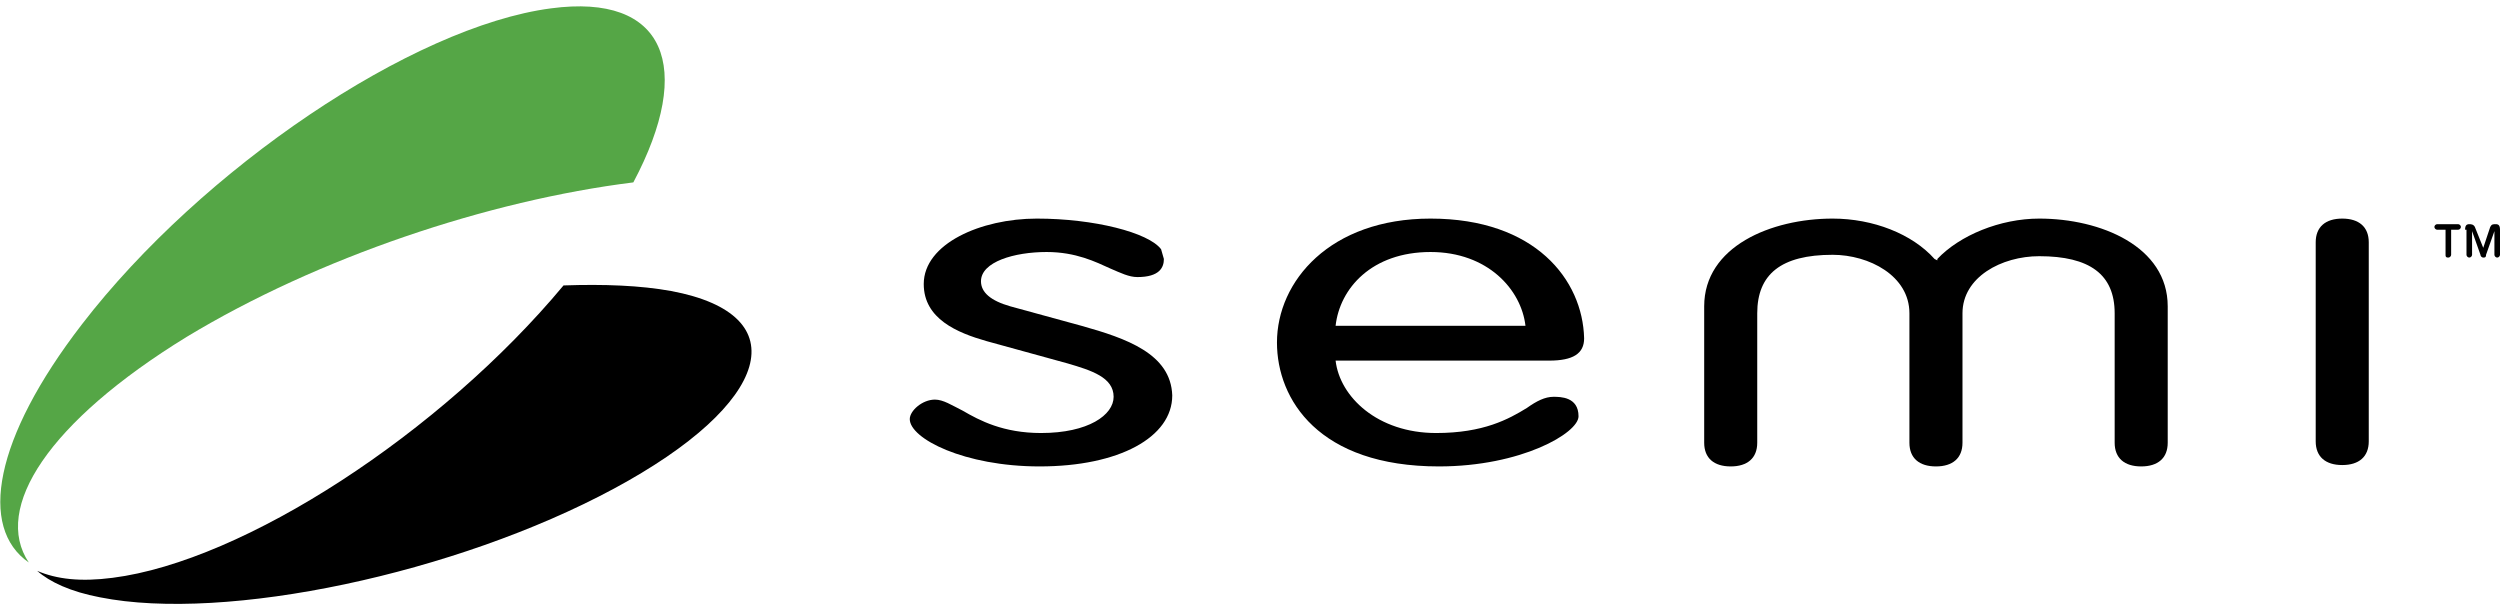
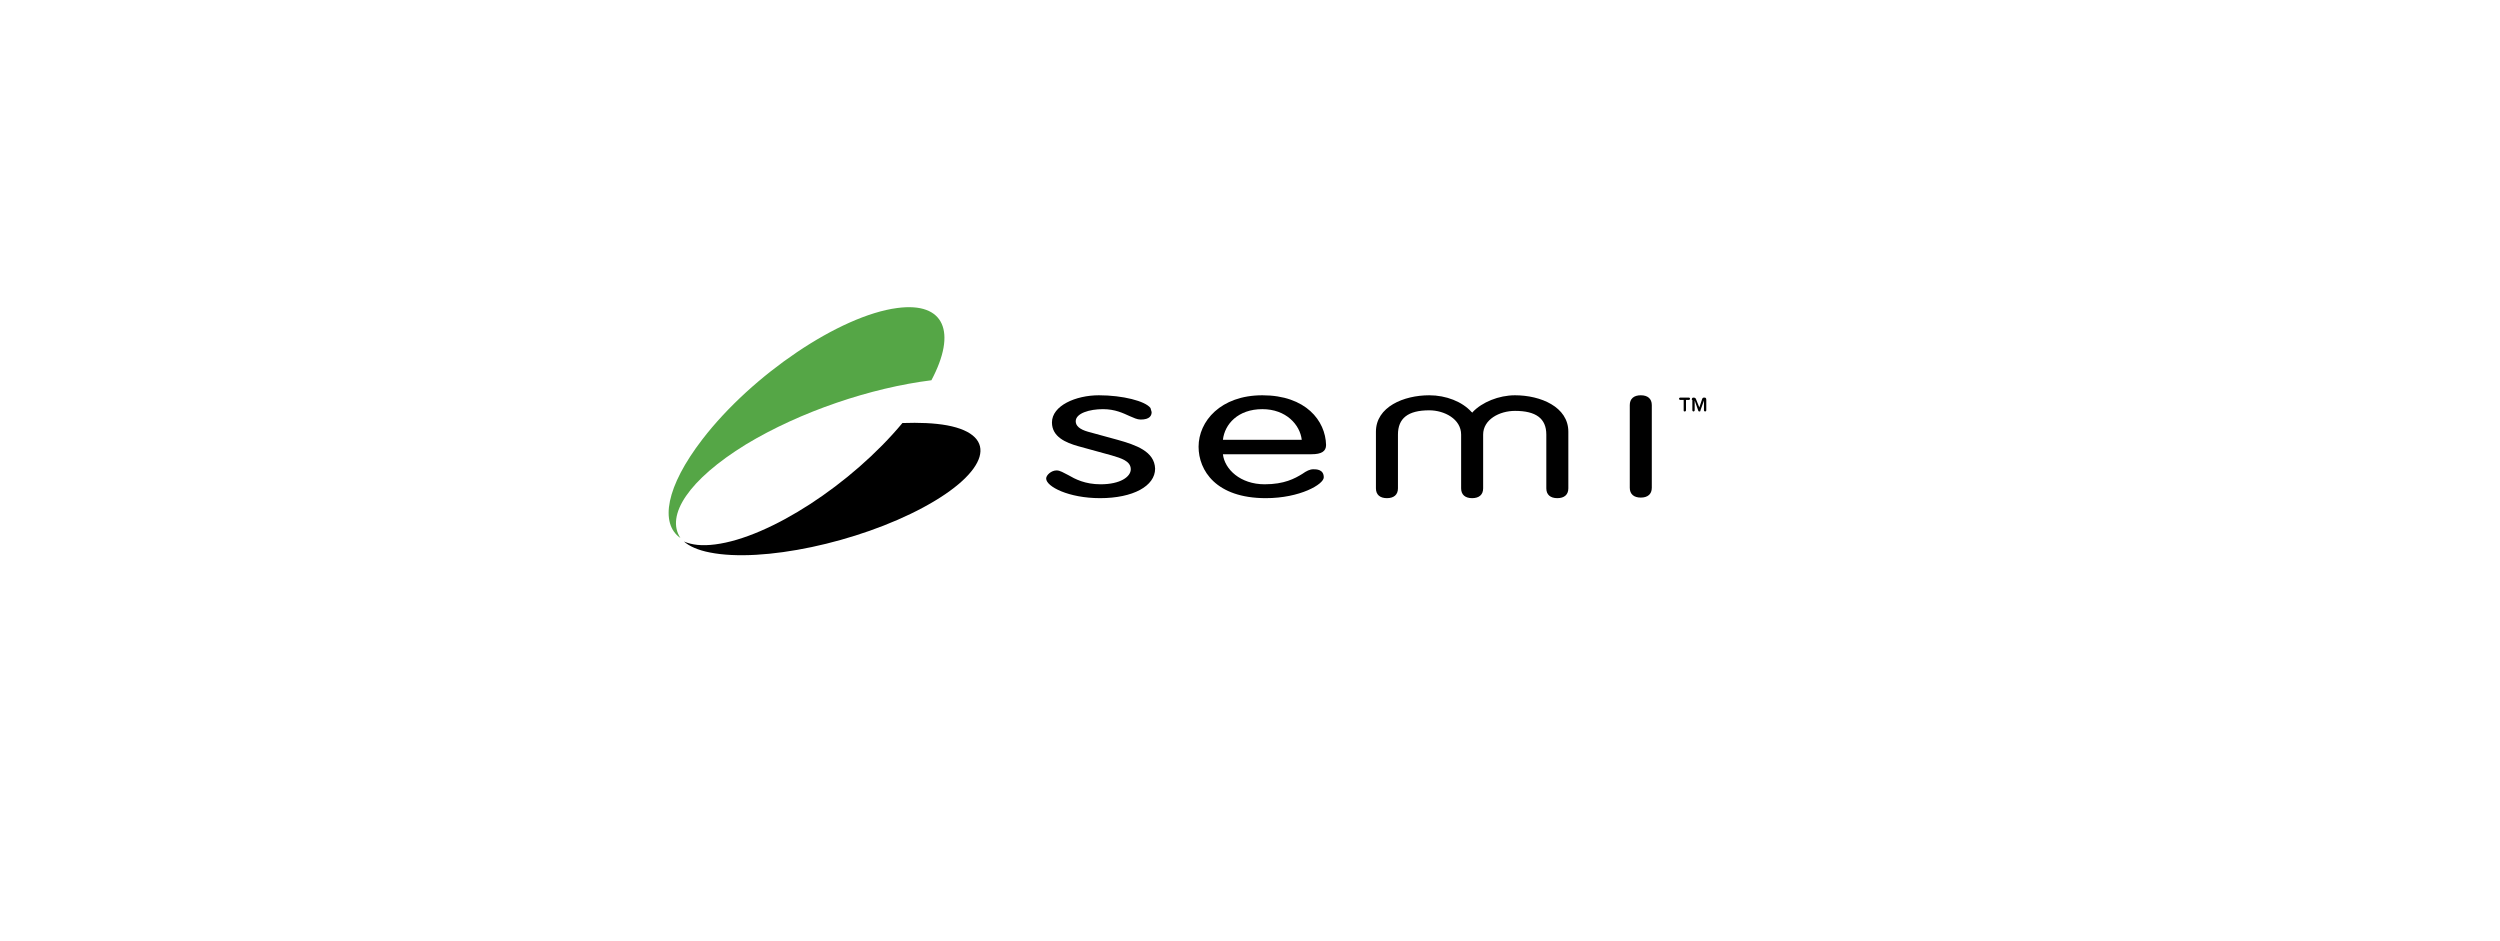
- <svg xmlns="http://www.w3.org/2000/svg" width="163px" height="40px" viewBox="0 0 163 40" version="1.1">
-   <g id="Symbols" stroke="none" stroke-width="1" fill="none" fill-rule="evenodd">
-     <g id="Top-Nav-About" transform="translate(-133, -56)" fill-rule="nonzero">
+ <svg xmlns="http://www.w3.org/2000/svg" version="1.1" id="Layer_1" x="0px" y="0px" width="392.667px" height="147.666px" viewBox="-105 -52.5 392.667 147.666" enable-background="new -105 -52.5 392.667 147.666" xml:space="preserve">
+   <g id="Symbols">
+     <g id="Top-Nav-About" transform="translate(-133, -56)">
      <g id="SEMI-4c" transform="translate(133, 56)">
-         <path d="M43.751,18.973 C41.748,18.61 39.382,18.519 36.742,18.61 C28.731,28.233 15.896,36.584 7.339,37.674 C5.246,37.946 3.698,37.765 2.424,37.22 C3.243,37.946 4.608,38.582 6.52,38.945 C14.713,40.579 29.733,37.401 40.019,31.864 C50.305,26.326 52.035,20.516 43.751,18.973 Z" id="Shape" fill="#000000" />
-         <path d="M12.164,21.969 C20.721,16.794 31.826,13.072 41.293,11.892 C45.299,4.357 43.387,-0.454 35.923,0.545 C26.911,1.725 13.165,10.984 5.337,21.152 C-0.398,28.596 -1.4,34.406 1.877,36.675 C-0.489,33.135 3.152,27.506 12.164,21.969 Z" id="Shape" fill="#55A646" />
-         <path d="M70.514,21.243 L65.871,19.972 C64.597,19.609 63.96,19.064 63.96,18.338 C63.96,17.067 66.144,16.431 68.238,16.431 C70.15,16.431 71.424,17.067 72.425,17.521 C73.063,17.793 73.609,18.065 74.155,18.065 C75.612,18.065 75.885,17.43 75.885,16.885 C75.885,16.885 75.703,16.25 75.703,16.25 C74.883,15.16 71.333,14.252 67.601,14.252 C63.96,14.252 60.228,15.887 60.228,18.519 C60.228,20.789 62.412,21.696 64.324,22.241 L69.604,23.694 C71.151,24.148 72.608,24.601 72.608,25.872 C72.608,27.052 70.969,28.233 67.874,28.233 C65.416,28.233 63.869,27.416 62.776,26.78 C62.048,26.417 61.502,26.054 60.956,26.054 C60.136,26.054 59.317,26.78 59.317,27.325 C59.317,28.596 62.867,30.411 67.783,30.411 C72.972,30.411 76.431,28.505 76.431,25.782 C76.34,23.058 73.427,22.06 70.514,21.243 Z" id="Shape" fill="#000000" />
-         <path d="M93.271,14.252 C86.717,14.252 83.258,18.338 83.258,22.332 C83.258,26.054 85.989,30.411 93.817,30.411 C99.188,30.411 102.92,28.233 102.92,27.143 C102.92,25.872 101.737,25.872 101.282,25.872 C100.736,25.872 100.19,26.145 99.552,26.599 C98.369,27.325 96.73,28.233 93.635,28.233 C89.812,28.233 87.354,25.872 87.081,23.512 C87.536,23.512 101.009,23.512 101.009,23.512 C102.556,23.512 103.285,23.058 103.285,22.06 C103.194,18.247 100.098,14.252 93.271,14.252 Z M99.461,21.243 C99.006,21.243 87.445,21.243 87.081,21.243 C87.354,18.791 89.448,16.431 93.271,16.431 C97.003,16.431 99.188,18.882 99.461,21.243 Z" id="Shape" fill="#000000" />
-         <path d="M152.714,14.252 C151.621,14.252 150.984,14.797 150.984,15.796 L150.984,28.777 C150.984,29.776 151.621,30.321 152.714,30.321 C153.806,30.321 154.443,29.776 154.443,28.777 L154.443,15.796 C154.443,14.797 153.806,14.252 152.714,14.252 Z" id="Shape" fill="#000000" />
-         <path d="M126.315,16.885 C127.772,15.342 130.411,14.252 132.96,14.252 C136.966,14.252 141.335,16.068 141.335,19.972 L141.335,28.868 C141.335,29.867 140.698,30.411 139.605,30.411 C138.513,30.411 137.876,29.867 137.876,28.868 L137.876,20.426 C137.876,17.884 136.237,16.704 132.96,16.704 C130.502,16.704 127.954,18.065 127.954,20.426 L127.954,28.868 C127.954,29.867 127.316,30.411 126.224,30.411 C125.132,30.411 124.494,29.867 124.494,28.868 L124.494,20.426 C124.494,17.974 121.855,16.613 119.488,16.613 C116.12,16.613 114.572,17.884 114.572,20.426 L114.572,28.868 C114.572,29.867 113.935,30.411 112.843,30.411 C111.75,30.411 111.113,29.867 111.113,28.868 L111.113,19.972 C111.113,16.068 115.483,14.252 119.488,14.252 C122.128,14.252 124.677,15.251 126.133,16.885 L126.315,16.976 L126.315,16.885 Z" id="Shape" fill="#000000" />
-         <path d="M159.359,14.979 L158.904,14.979 C158.813,14.979 158.722,14.888 158.722,14.797 C158.722,14.706 158.813,14.616 158.904,14.616 L160.269,14.616 C160.36,14.616 160.451,14.706 160.451,14.797 C160.451,14.888 160.36,14.979 160.269,14.979 L159.814,14.979 L159.814,16.613 C159.814,16.704 159.723,16.794 159.632,16.794 C159.45,16.794 159.45,16.704 159.45,16.613 L159.45,14.979 L159.359,14.979 Z M160.724,14.979 C160.724,14.706 160.815,14.616 160.997,14.616 C161.088,14.616 161.27,14.616 161.361,14.797 L161.908,16.159 L162.363,14.797 C162.454,14.616 162.545,14.616 162.727,14.616 C162.909,14.616 163,14.706 163,14.979 L163,16.613 C163,16.704 162.909,16.794 162.818,16.794 C162.727,16.794 162.636,16.704 162.636,16.613 L162.636,15.07 L162.09,16.613 C162.09,16.794 161.999,16.794 161.908,16.794 C161.817,16.794 161.726,16.704 161.726,16.613 L161.179,15.07 L161.179,16.613 C161.179,16.704 161.088,16.794 160.997,16.794 C160.906,16.794 160.815,16.704 160.815,16.613 L160.815,14.979 L160.724,14.979 Z" id="Shape" fill="#000000" />
+         <path id="Shape" d="M43.751,14.307c-2.002-0.363-4.369-0.455-7.009-0.363c-8.011,9.623-20.846,17.974-29.403,19.064     c-2.094,0.271-3.641,0.09-4.916-0.455c0.819,0.727,2.185,1.363,4.096,1.727c8.193,1.633,23.212-1.545,33.499-7.082     C50.305,21.66,52.035,15.85,43.751,14.307z" />
+         <path id="Shape_1_" fill="#55A646" d="M12.164,17.303c8.557-5.174,19.662-8.897,29.129-10.077     c4.005-7.535,2.093-12.346-5.371-11.347C26.911-2.942,13.165,6.318,5.337,16.486C-0.398,23.93-1.399,29.74,1.877,32.01     C-0.489,28.469,3.152,22.84,12.164,17.303z" />
+         <path id="Shape_2_" d="M70.514,16.576l-4.643-1.271c-1.274-0.363-1.911-0.908-1.911-1.634c0-1.271,2.185-1.907,4.278-1.907     c1.911,0,3.186,0.636,4.188,1.09c0.637,0.272,1.183,0.545,1.729,0.545c1.456,0,1.729-0.636,1.729-1.181l-0.182-0.636     c-0.819-1.089-4.37-1.997-8.102-1.997c-3.641,0-7.373,1.635-7.373,4.267c0,2.271,2.185,3.177,4.096,3.722l5.28,1.453     c1.548,0.453,3.004,0.908,3.004,2.179c0,1.181-1.639,2.36-4.733,2.36c-2.458,0-4.005-0.816-5.098-1.452     c-0.729-0.364-1.274-0.727-1.82-0.727c-0.819,0-1.639,0.727-1.639,1.271c0,1.271,3.55,3.086,8.466,3.086     c5.188,0,8.647-1.906,8.647-4.629C76.34,18.393,73.427,17.393,70.514,16.576z" />
+         <path id="Shape_3_" d="M93.271,9.585c-6.555,0-10.014,4.086-10.014,8.081c0,3.722,2.73,8.078,10.559,8.078     c5.371,0,9.104-2.178,9.104-3.268c0-1.271-1.184-1.271-1.639-1.271c-0.547,0-1.092,0.273-1.729,0.727     c-1.184,0.726-2.822,1.634-5.918,1.634c-3.822,0-6.281-2.36-6.555-4.721c0.455,0,13.928,0,13.928,0     c1.549,0,2.275-0.453,2.275-1.453C103.193,13.581,100.098,9.585,93.271,9.585z M99.461,16.576c-0.455,0-12.016,0-12.381,0     c0.273-2.451,2.367-4.812,6.191-4.812C97.004,11.764,99.188,14.215,99.461,16.576z" />
+         <path id="Shape_4_" d="M152.713,9.585c-1.092,0-1.729,0.545-1.729,1.544v12.982c0,0.998,0.637,1.543,1.729,1.543     s1.73-0.545,1.73-1.543V11.129C154.443,10.13,153.805,9.585,152.713,9.585z" />
+         <path id="Shape_5_" d="M126.314,12.218c1.457-1.543,4.096-2.633,6.645-2.633c4.006,0,8.375,1.816,8.375,5.72v8.896     c0,1-0.637,1.543-1.729,1.543c-1.094,0-1.73-0.543-1.73-1.543v-8.442c0-2.542-1.639-3.723-4.916-3.723     c-2.457,0-5.006,1.362-5.006,3.723v8.442c0,1-0.637,1.543-1.729,1.543c-1.094,0-1.73-0.543-1.73-1.543v-8.442     c0-2.451-2.641-3.812-5.006-3.812c-3.369,0-4.916,1.271-4.916,3.812v8.442c0,1-0.637,1.543-1.73,1.543     c-1.092,0-1.729-0.543-1.729-1.543v-8.896c0-3.903,4.369-5.72,8.375-5.72c2.639,0,5.188,0.999,6.645,2.633l0.182,0.091V12.218z" />
+         <path id="Shape_6_" d="M159.359,10.312h-0.457c-0.09,0-0.182-0.091-0.182-0.182c0-0.09,0.092-0.182,0.182-0.182h1.367     c0.09,0,0.182,0.092,0.182,0.182c0,0.091-0.092,0.182-0.182,0.182h-0.455v1.635c0,0.09-0.092,0.182-0.184,0.182     c-0.182,0-0.182-0.092-0.182-0.182v-1.635H159.359z M160.725,10.312c0-0.271,0.09-0.363,0.271-0.363c0.092,0,0.273,0,0.365,0.182     l0.547,1.362l0.455-1.362c0.09-0.182,0.182-0.182,0.363-0.182S163,10.041,163,10.312v1.635c0,0.09-0.092,0.182-0.182,0.182     c-0.092,0-0.184-0.092-0.184-0.182v-1.544l-0.545,1.544c0,0.182-0.092,0.182-0.182,0.182c-0.092,0-0.184-0.092-0.184-0.182     l-0.545-1.544v1.544c0,0.09-0.092,0.182-0.184,0.182c-0.09,0-0.182-0.092-0.182-0.182v-1.635H160.725z" />
      </g>
    </g>
  </g>
</svg>
